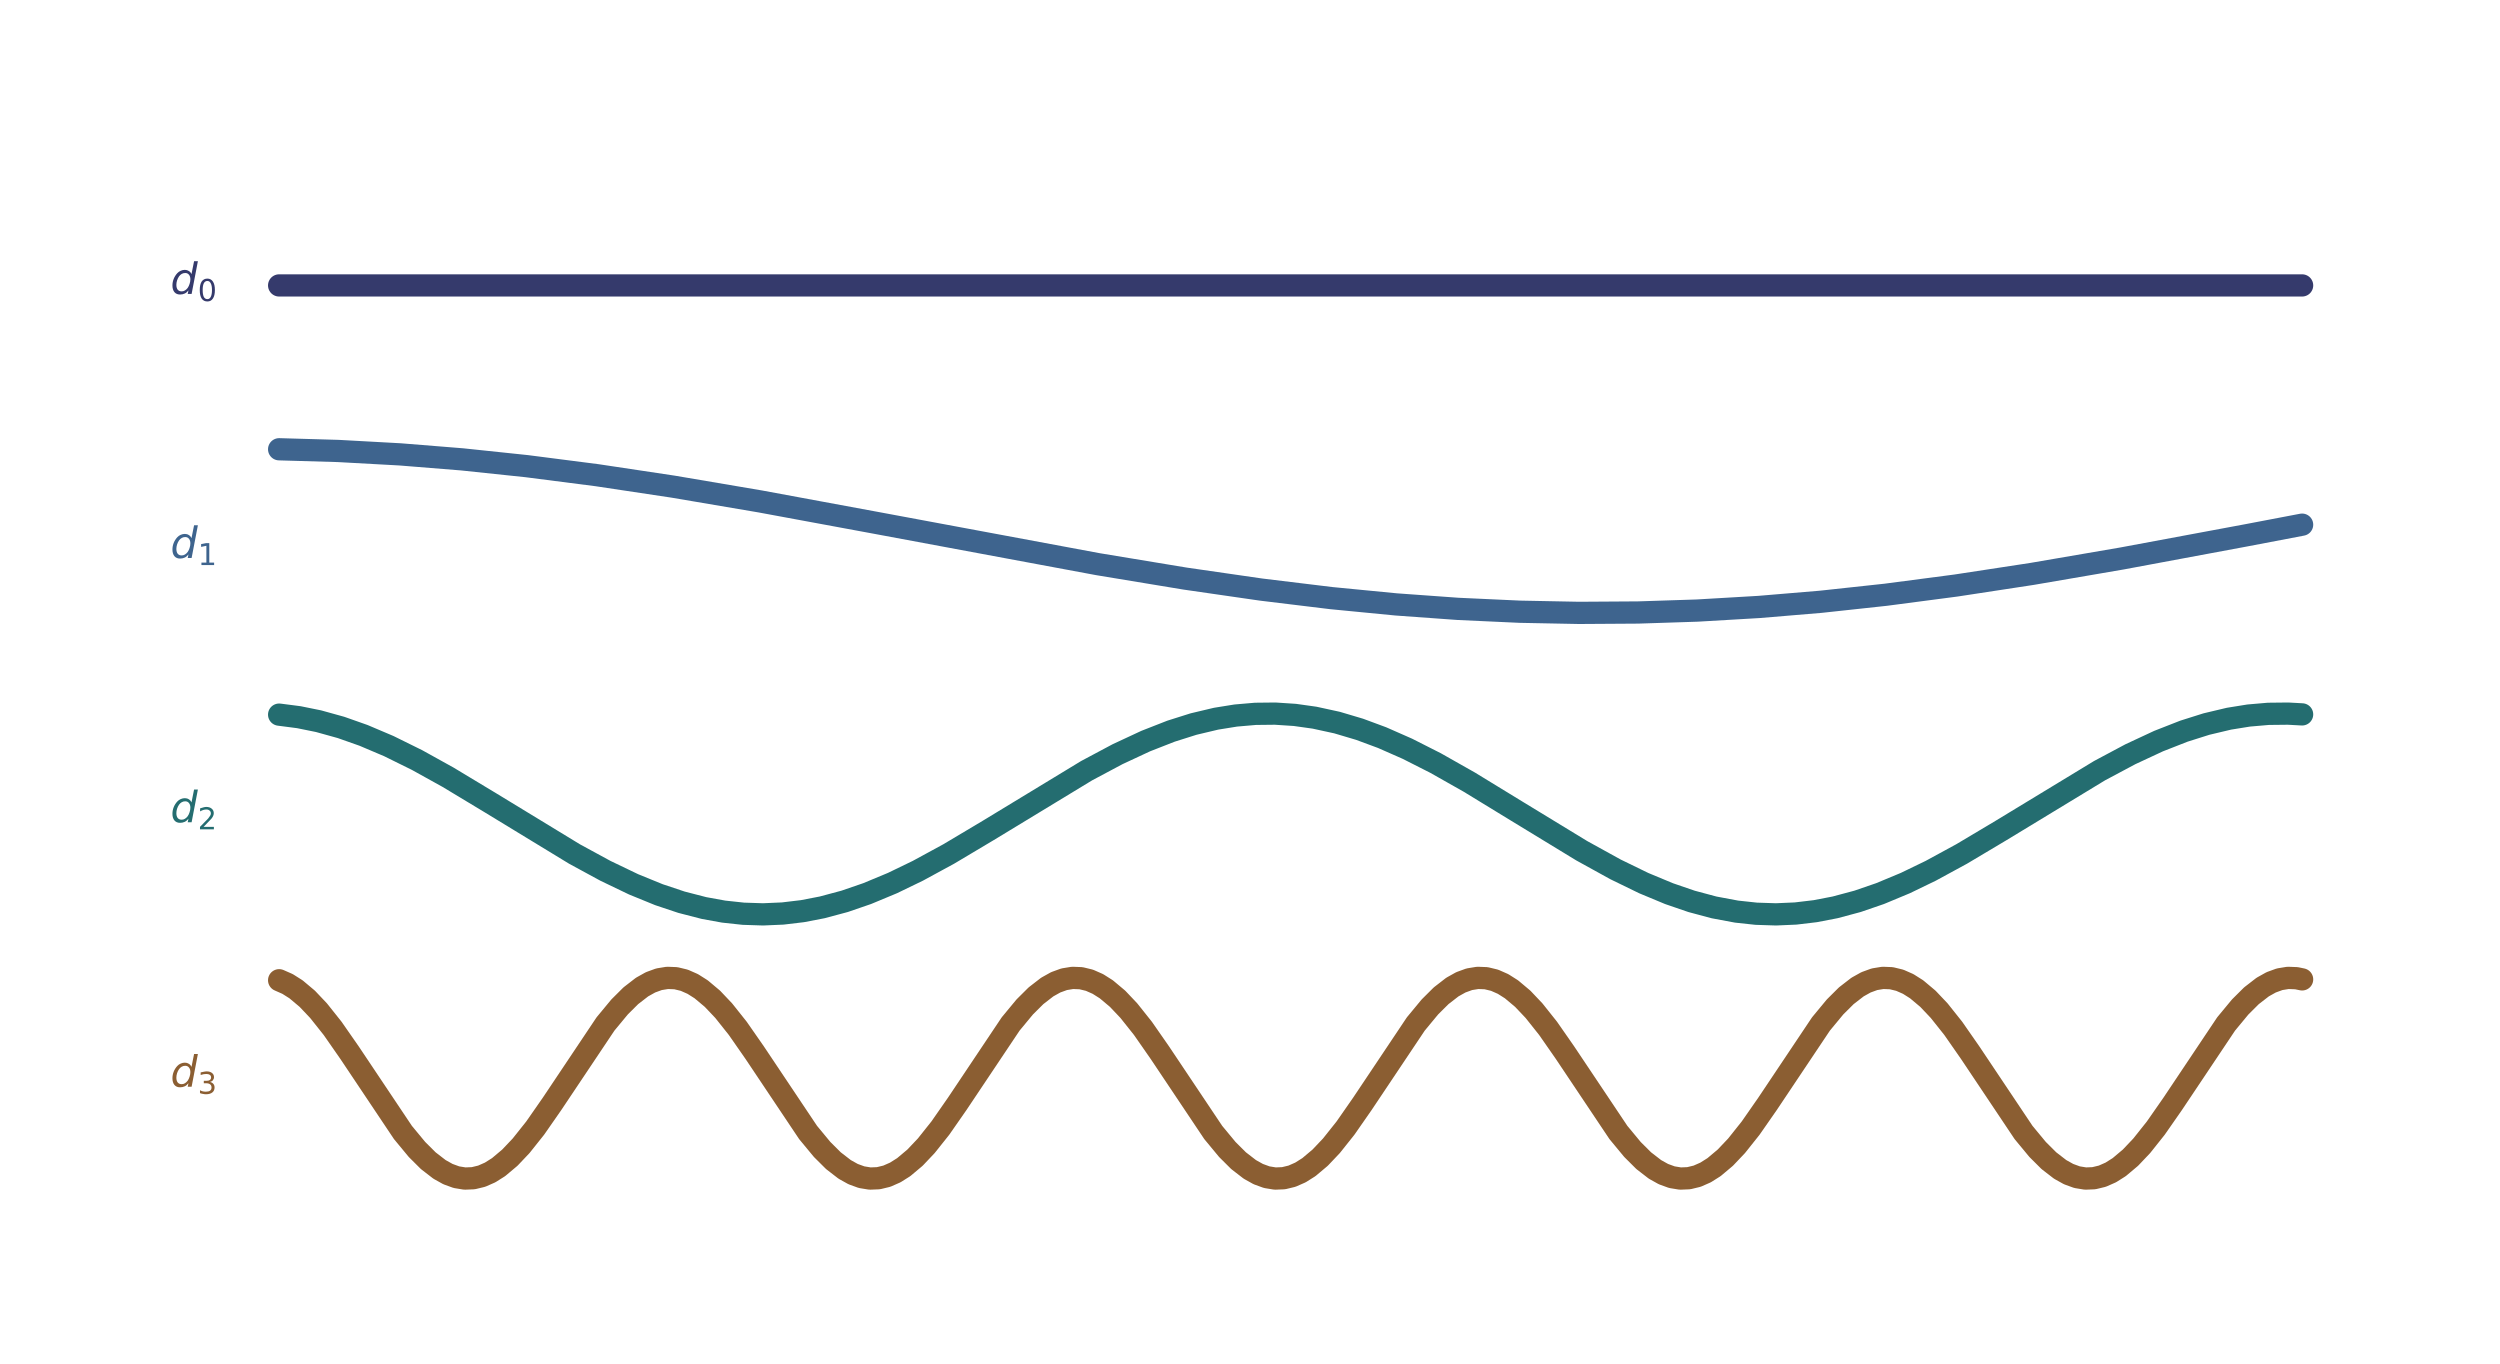
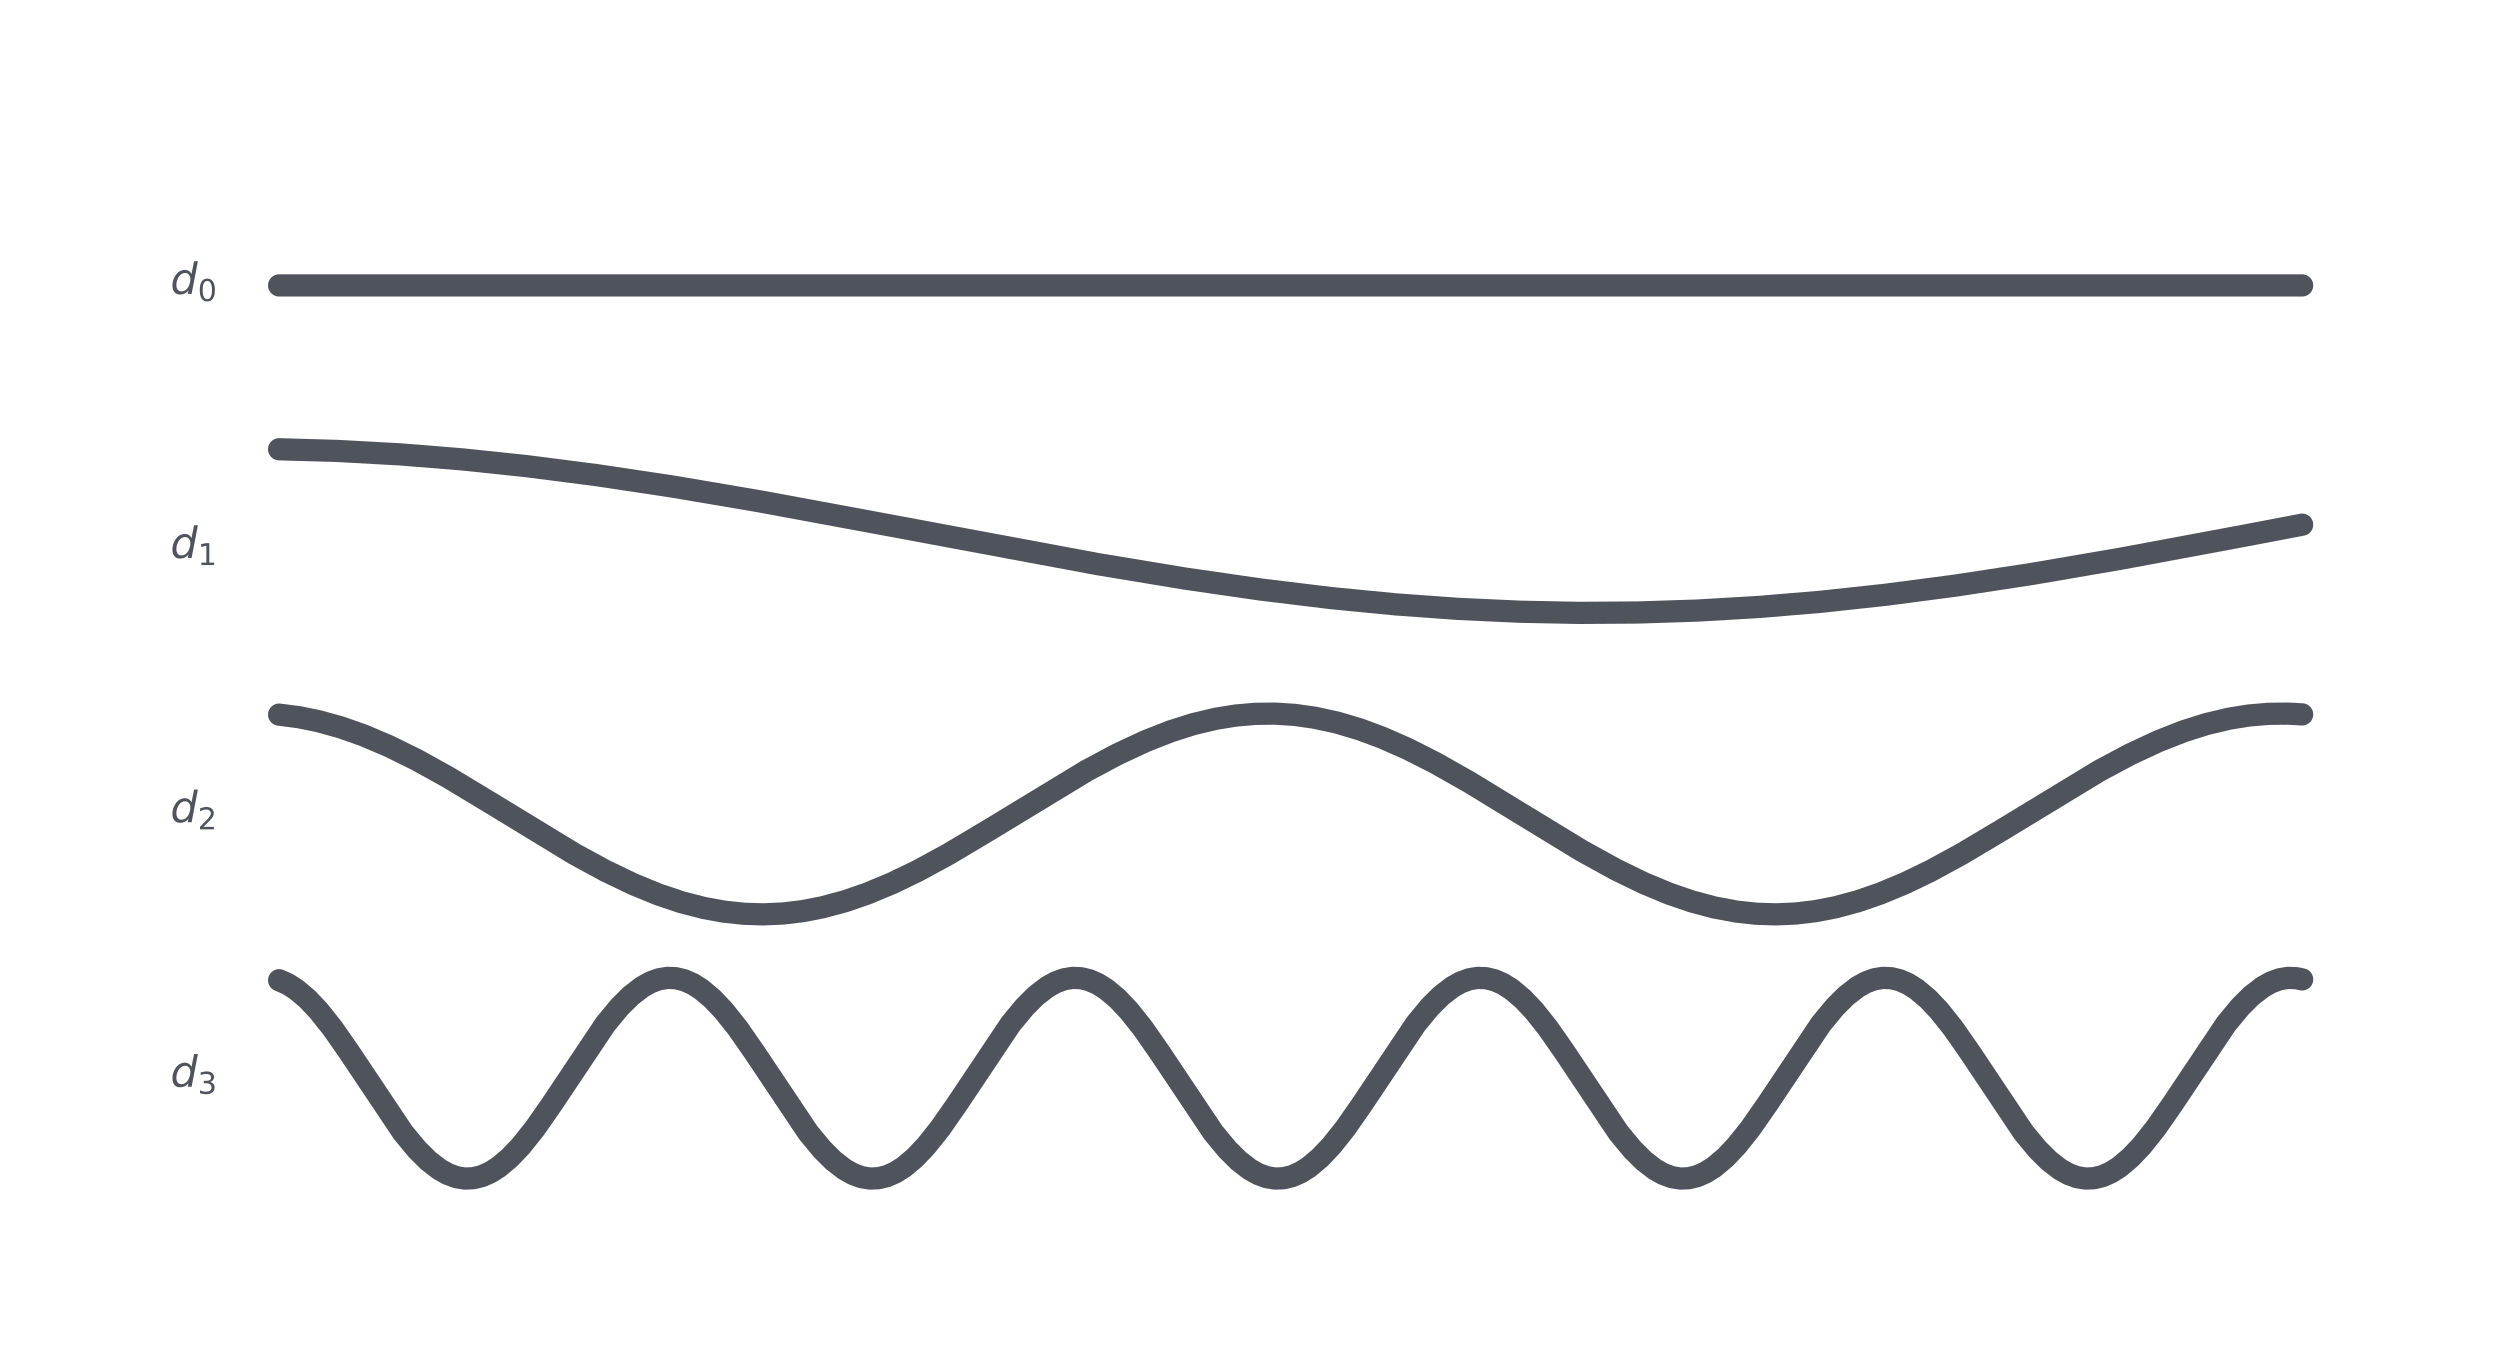
<svg xmlns="http://www.w3.org/2000/svg" width="348.48pt" height="190.08pt" viewBox="0 0 348.48 190.08" version="1.1">
  <defs>
    <style type="text/css">*{stroke-linejoin: round; stroke-linecap: butt}</style>
  </defs>
  <g id="figure_1">
    <g id="patch_1">
      <path d="M 0 190.08 L 348.48 190.08 L 348.48 0 L 0 0 L 0 190.08 z " style="fill: none" />
    </g>
    <g id="axes_1">
      <g id="text_1">
-         <g style="fill: #353a6c" transform="translate(23.75573 41.41331)">
+         <g style="fill: #4f535b" transform="translate(23.75573 41.41331)">
          <text>
-             <tspan x="0" y="-0.438" style="font-style: oblique; font-size: 6px; font-family: 'DejaVu Sans'; fill: #353a6c">d</tspan>
-             <tspan x="3.809" y="0.547" style="font-size: 4.2px; font-family: 'DejaVu Sans'; fill: #353a6c">0</tspan>
+             <tspan x="0" y="-0.438" style="font-style: oblique; font-size: 6px; font-family: 'DejaVu Sans'; fill: #4f535b">d</tspan>
+             <tspan x="3.809" y="0.547" style="font-size: 4.2px; font-family: 'DejaVu Sans'; fill: #4f535b">0</tspan>
          </text>
        </g>
      </g>
      <g id="text_2">
-         <g style="fill: #3e648e" transform="translate(23.75573 78.21944)">
+         <g style="fill: #4f535b" transform="translate(23.75573 78.21944)">
          <text>
-             <tspan x="0" y="-0.438" style="font-style: oblique; font-size: 6px; font-family: 'DejaVu Sans'; fill: #3e648e">d</tspan>
-             <tspan x="3.809" y="0.547" style="font-size: 4.2px; font-family: 'DejaVu Sans'; fill: #3e648e">1</tspan>
+             <tspan x="0" y="-0.438" style="font-style: oblique; font-size: 6px; font-family: 'DejaVu Sans'; fill: #4f535b">d</tspan>
+             <tspan x="3.809" y="0.547" style="font-size: 4.2px; font-family: 'DejaVu Sans'; fill: #4f535b">1</tspan>
          </text>
        </g>
      </g>
      <g id="text_3">
-         <g style="fill: #246d70" transform="translate(23.75573 115.0556)">
+         <g style="fill: #4f535b" transform="translate(23.75573 115.0556)">
          <text>
-             <tspan x="0" y="-0.438" style="font-style: oblique; font-size: 6px; font-family: 'DejaVu Sans'; fill: #246d70">d</tspan>
-             <tspan x="3.809" y="0.547" style="font-size: 4.2px; font-family: 'DejaVu Sans'; fill: #246d70">2</tspan>
+             <tspan x="0" y="-0.438" style="font-style: oblique; font-size: 6px; font-family: 'DejaVu Sans'; fill: #4f535b">d</tspan>
+             <tspan x="3.809" y="0.547" style="font-size: 4.2px; font-family: 'DejaVu Sans'; fill: #4f535b">2</tspan>
          </text>
        </g>
      </g>
      <g id="text_4">
-         <g style="fill: #8b5e32" transform="translate(23.75573 151.9217)">
+         <g style="fill: #4f535b" transform="translate(23.75573 151.9217)">
          <text>
-             <tspan x="0" y="-0.438" style="font-style: oblique; font-size: 6px; font-family: 'DejaVu Sans'; fill: #8b5e32">d</tspan>
-             <tspan x="3.809" y="0.547" style="font-size: 4.2px; font-family: 'DejaVu Sans'; fill: #8b5e32">3</tspan>
+             <tspan x="0" y="-0.438" style="font-style: oblique; font-size: 6px; font-family: 'DejaVu Sans'; fill: #4f535b">d</tspan>
+             <tspan x="3.809" y="0.547" style="font-size: 4.2px; font-family: 'DejaVu Sans'; fill: #4f535b">3</tspan>
          </text>
        </g>
      </g>
      <g id="line2d_1">
-         <path d="M 38.909 39.786 L 320.895 39.786 L 320.895 39.786 " clip-path="url(#pb521392153)" style="fill: none; stroke: #353a6c; stroke-width: 3.1; stroke-linecap: round" />
+         <path d="M 38.909 39.786 L 320.895 39.786 L 320.895 39.786 " clip-path="url(#pfb4919ed1c)" style="fill: none; stroke: #4f535b; stroke-width: 3.1; stroke-linecap: round" />
      </g>
      <g id="line2d_2">
-         <path d="M 38.909 62.624 L 47.145 62.862 L 55.774 63.336 L 64.402 64.031 L 73.422 64.979 L 83.227 66.24 L 93.816 67.833 L 105.974 69.897 L 122.054 72.871 L 153.037 78.64 L 165.195 80.65 L 175.784 82.182 L 185.589 83.374 L 194.61 84.25 L 203.238 84.872 L 211.866 85.269 L 220.102 85.431 L 228.338 85.377 L 236.574 85.109 L 245.202 84.604 L 253.831 83.88 L 262.851 82.904 L 272.656 81.617 L 283.245 79.999 L 295.795 77.845 L 313.052 74.63 L 320.895 73.135 L 320.895 73.135 " clip-path="url(#pb521392153)" style="fill: none; stroke: #3e648e; stroke-width: 3.1; stroke-linecap: round" />
+         <path d="M 38.909 62.624 L 47.145 62.862 L 55.774 63.336 L 64.402 64.031 L 73.422 64.979 L 83.227 66.24 L 93.816 67.833 L 105.974 69.897 L 122.054 72.871 L 153.037 78.64 L 165.195 80.65 L 175.784 82.182 L 185.589 83.374 L 194.61 84.25 L 203.238 84.872 L 211.866 85.269 L 220.102 85.431 L 228.338 85.377 L 236.574 85.109 L 245.202 84.604 L 253.831 83.88 L 262.851 82.904 L 272.656 81.617 L 283.245 79.999 L 295.795 77.845 L 313.052 74.63 L 320.895 73.135 L 320.895 73.135 " clip-path="url(#pfb4919ed1c)" style="fill: none; stroke: #4f535b; stroke-width: 3.1; stroke-linecap: round" />
      </g>
      <g id="line2d_3">
-         <path d="M 38.909 99.614 L 41.655 99.97 L 44.4 100.527 L 47.538 101.399 L 50.675 102.506 L 54.205 104.005 L 58.127 105.941 L 62.441 108.333 L 68.324 111.879 L 80.089 119.045 L 84.404 121.391 L 88.326 123.273 L 91.855 124.714 L 94.993 125.762 L 98.13 126.572 L 100.876 127.071 L 103.621 127.367 L 106.366 127.456 L 109.112 127.336 L 111.857 127.009 L 114.602 126.48 L 117.74 125.639 L 120.877 124.56 L 124.407 123.09 L 127.937 121.382 L 132.251 119.035 L 137.742 115.763 L 151.468 107.427 L 155.783 105.127 L 159.704 103.301 L 163.234 101.919 L 166.372 100.928 L 169.509 100.182 L 172.255 99.74 L 175 99.503 L 177.745 99.473 L 180.491 99.653 L 183.236 100.038 L 186.374 100.722 L 189.511 101.655 L 192.649 102.817 L 196.178 104.371 L 200.1 106.358 L 204.807 109.021 L 211.474 113.097 L 220.494 118.593 L 225.201 121.189 L 229.122 123.098 L 232.652 124.567 L 235.79 125.644 L 238.927 126.484 L 242.065 127.071 L 244.81 127.367 L 247.556 127.456 L 250.301 127.336 L 253.046 127.009 L 255.792 126.48 L 258.929 125.639 L 262.067 124.56 L 265.596 123.09 L 269.126 121.382 L 273.44 119.035 L 278.931 115.763 L 292.658 107.427 L 296.972 105.127 L 300.894 103.301 L 304.423 101.919 L 307.561 100.928 L 310.698 100.182 L 313.444 99.74 L 316.189 99.503 L 318.934 99.473 L 320.895 99.58 L 320.895 99.58 " clip-path="url(#pb521392153)" style="fill: none; stroke: #246d70; stroke-width: 3.1; stroke-linecap: round" />
+         <path d="M 38.909 99.614 L 41.655 99.97 L 44.4 100.527 L 47.538 101.399 L 50.675 102.506 L 54.205 104.005 L 58.127 105.941 L 62.441 108.333 L 68.324 111.879 L 80.089 119.045 L 84.404 121.391 L 88.326 123.273 L 91.855 124.714 L 94.993 125.762 L 98.13 126.572 L 100.876 127.071 L 103.621 127.367 L 106.366 127.456 L 109.112 127.336 L 111.857 127.009 L 114.602 126.48 L 117.74 125.639 L 120.877 124.56 L 124.407 123.09 L 127.937 121.382 L 132.251 119.035 L 137.742 115.763 L 151.468 107.427 L 155.783 105.127 L 159.704 103.301 L 163.234 101.919 L 166.372 100.928 L 169.509 100.182 L 172.255 99.74 L 175 99.503 L 177.745 99.473 L 180.491 99.653 L 183.236 100.038 L 186.374 100.722 L 189.511 101.655 L 192.649 102.817 L 196.178 104.371 L 200.1 106.358 L 204.807 109.021 L 211.474 113.097 L 220.494 118.593 L 225.201 121.189 L 229.122 123.098 L 232.652 124.567 L 235.79 125.644 L 238.927 126.484 L 242.065 127.071 L 244.81 127.367 L 247.556 127.456 L 250.301 127.336 L 253.046 127.009 L 255.792 126.48 L 258.929 125.639 L 262.067 124.56 L 265.596 123.09 L 269.126 121.382 L 273.44 119.035 L 278.931 115.763 L 292.658 107.427 L 296.972 105.127 L 300.894 103.301 L 304.423 101.919 L 307.561 100.928 L 310.698 100.182 L 313.444 99.74 L 316.189 99.503 L 318.934 99.473 L 320.895 99.58 L 320.895 99.58 " clip-path="url(#pfb4919ed1c)" style="fill: none; stroke: #4f535b; stroke-width: 3.1; stroke-linecap: round" />
      </g>
      <g id="line2d_4">
-         <path d="M 38.909 136.639 L 40.086 137.158 L 41.262 137.902 L 42.831 139.22 L 44.4 140.875 L 46.361 143.34 L 48.714 146.721 L 56.166 157.858 L 58.127 160.228 L 59.695 161.79 L 61.264 163.002 L 62.441 163.659 L 63.617 164.088 L 64.794 164.281 L 65.971 164.234 L 67.147 163.949 L 68.324 163.43 L 69.5 162.687 L 71.069 161.368 L 72.638 159.713 L 74.599 157.249 L 76.952 153.868 L 84.404 142.73 L 86.365 140.36 L 87.933 138.799 L 89.502 137.586 L 90.679 136.929 L 91.855 136.5 L 93.032 136.308 L 94.208 136.354 L 95.385 136.639 L 96.562 137.158 L 97.738 137.902 L 99.307 139.22 L 100.876 140.875 L 102.837 143.34 L 105.19 146.721 L 112.641 157.858 L 114.602 160.228 L 116.171 161.79 L 117.74 163.002 L 118.916 163.659 L 120.093 164.088 L 121.27 164.281 L 122.446 164.234 L 123.623 163.949 L 124.799 163.43 L 125.976 162.687 L 127.545 161.368 L 129.113 159.713 L 131.074 157.249 L 133.428 153.868 L 140.879 142.73 L 142.84 140.36 L 144.409 138.799 L 145.978 137.586 L 147.154 136.929 L 148.331 136.5 L 149.507 136.308 L 150.684 136.354 L 151.861 136.639 L 153.037 137.158 L 154.214 137.902 L 155.783 139.22 L 157.351 140.875 L 159.312 143.34 L 161.665 146.721 L 169.117 157.858 L 171.078 160.228 L 172.647 161.79 L 174.216 163.002 L 175.392 163.659 L 176.569 164.088 L 177.745 164.281 L 178.922 164.234 L 180.098 163.949 L 181.275 163.43 L 182.452 162.687 L 184.02 161.368 L 185.589 159.713 L 187.55 157.249 L 189.903 153.868 L 197.355 142.73 L 199.316 140.36 L 200.885 138.799 L 202.453 137.586 L 203.63 136.929 L 204.807 136.5 L 205.983 136.308 L 207.16 136.354 L 208.336 136.639 L 209.513 137.158 L 210.689 137.902 L 212.258 139.22 L 213.827 140.875 L 215.788 143.34 L 218.141 146.721 L 225.593 157.858 L 227.554 160.228 L 229.122 161.79 L 230.691 163.002 L 231.868 163.659 L 233.044 164.088 L 234.221 164.281 L 235.398 164.234 L 236.574 163.949 L 237.751 163.43 L 238.927 162.687 L 240.496 161.368 L 242.065 159.713 L 244.026 157.249 L 246.379 153.868 L 253.831 142.73 L 255.792 140.36 L 257.36 138.799 L 258.929 137.586 L 260.106 136.929 L 261.282 136.5 L 262.459 136.308 L 263.635 136.354 L 264.812 136.639 L 265.989 137.158 L 267.165 137.902 L 268.734 139.22 L 270.303 140.875 L 272.264 143.34 L 274.617 146.721 L 282.068 157.858 L 284.029 160.228 L 285.598 161.79 L 287.167 163.002 L 288.344 163.659 L 289.52 164.088 L 290.697 164.281 L 291.873 164.234 L 293.05 163.949 L 294.226 163.43 L 295.403 162.687 L 296.972 161.368 L 298.541 159.713 L 300.501 157.249 L 302.855 153.868 L 310.306 142.73 L 312.267 140.36 L 313.836 138.799 L 315.405 137.586 L 316.581 136.929 L 317.758 136.5 L 318.934 136.308 L 320.111 136.354 L 320.895 136.518 L 320.895 136.518 " clip-path="url(#pb521392153)" style="fill: none; stroke: #8b5e32; stroke-width: 3.1; stroke-linecap: round" />
+         <path d="M 38.909 136.639 L 40.086 137.158 L 41.262 137.902 L 42.831 139.22 L 44.4 140.875 L 46.361 143.34 L 48.714 146.721 L 56.166 157.858 L 58.127 160.228 L 59.695 161.79 L 61.264 163.002 L 62.441 163.659 L 63.617 164.088 L 64.794 164.281 L 65.971 164.234 L 67.147 163.949 L 68.324 163.43 L 69.5 162.687 L 71.069 161.368 L 72.638 159.713 L 74.599 157.249 L 76.952 153.868 L 84.404 142.73 L 86.365 140.36 L 87.933 138.799 L 89.502 137.586 L 90.679 136.929 L 91.855 136.5 L 93.032 136.308 L 94.208 136.354 L 95.385 136.639 L 96.562 137.158 L 97.738 137.902 L 99.307 139.22 L 100.876 140.875 L 102.837 143.34 L 105.19 146.721 L 112.641 157.858 L 114.602 160.228 L 116.171 161.79 L 117.74 163.002 L 118.916 163.659 L 120.093 164.088 L 121.27 164.281 L 122.446 164.234 L 123.623 163.949 L 124.799 163.43 L 125.976 162.687 L 127.545 161.368 L 129.113 159.713 L 131.074 157.249 L 133.428 153.868 L 140.879 142.73 L 142.84 140.36 L 144.409 138.799 L 145.978 137.586 L 147.154 136.929 L 148.331 136.5 L 149.507 136.308 L 150.684 136.354 L 151.861 136.639 L 153.037 137.158 L 154.214 137.902 L 155.783 139.22 L 157.351 140.875 L 159.312 143.34 L 161.665 146.721 L 169.117 157.858 L 171.078 160.228 L 172.647 161.79 L 174.216 163.002 L 175.392 163.659 L 176.569 164.088 L 177.745 164.281 L 178.922 164.234 L 180.098 163.949 L 181.275 163.43 L 182.452 162.687 L 184.02 161.368 L 185.589 159.713 L 187.55 157.249 L 189.903 153.868 L 197.355 142.73 L 199.316 140.36 L 200.885 138.799 L 202.453 137.586 L 203.63 136.929 L 204.807 136.5 L 205.983 136.308 L 207.16 136.354 L 208.336 136.639 L 209.513 137.158 L 210.689 137.902 L 212.258 139.22 L 213.827 140.875 L 215.788 143.34 L 218.141 146.721 L 225.593 157.858 L 227.554 160.228 L 229.122 161.79 L 230.691 163.002 L 231.868 163.659 L 233.044 164.088 L 234.221 164.281 L 235.398 164.234 L 236.574 163.949 L 237.751 163.43 L 238.927 162.687 L 240.496 161.368 L 242.065 159.713 L 244.026 157.249 L 246.379 153.868 L 253.831 142.73 L 255.792 140.36 L 257.36 138.799 L 258.929 137.586 L 260.106 136.929 L 261.282 136.5 L 262.459 136.308 L 263.635 136.354 L 264.812 136.639 L 265.989 137.158 L 267.165 137.902 L 268.734 139.22 L 270.303 140.875 L 272.264 143.34 L 274.617 146.721 L 282.068 157.858 L 284.029 160.228 L 285.598 161.79 L 287.167 163.002 L 288.344 163.659 L 289.52 164.088 L 290.697 164.281 L 291.873 164.234 L 293.05 163.949 L 294.226 163.43 L 295.403 162.687 L 296.972 161.368 L 298.541 159.713 L 300.501 157.249 L 302.855 153.868 L 310.306 142.73 L 312.267 140.36 L 313.836 138.799 L 315.405 137.586 L 316.581 136.929 L 317.758 136.5 L 318.934 136.308 L 320.111 136.354 L 320.895 136.518 L 320.895 136.518 " clip-path="url(#pfb4919ed1c)" style="fill: none; stroke: #4f535b; stroke-width: 3.1; stroke-linecap: round" />
      </g>
    </g>
  </g>
  <defs>
-     <clipPath id="pb521392153">
+     <clipPath id="pfb4919ed1c">
      <rect x="7.2" y="7.2" width="334.08" height="175.68" />
    </clipPath>
  </defs>
</svg>
